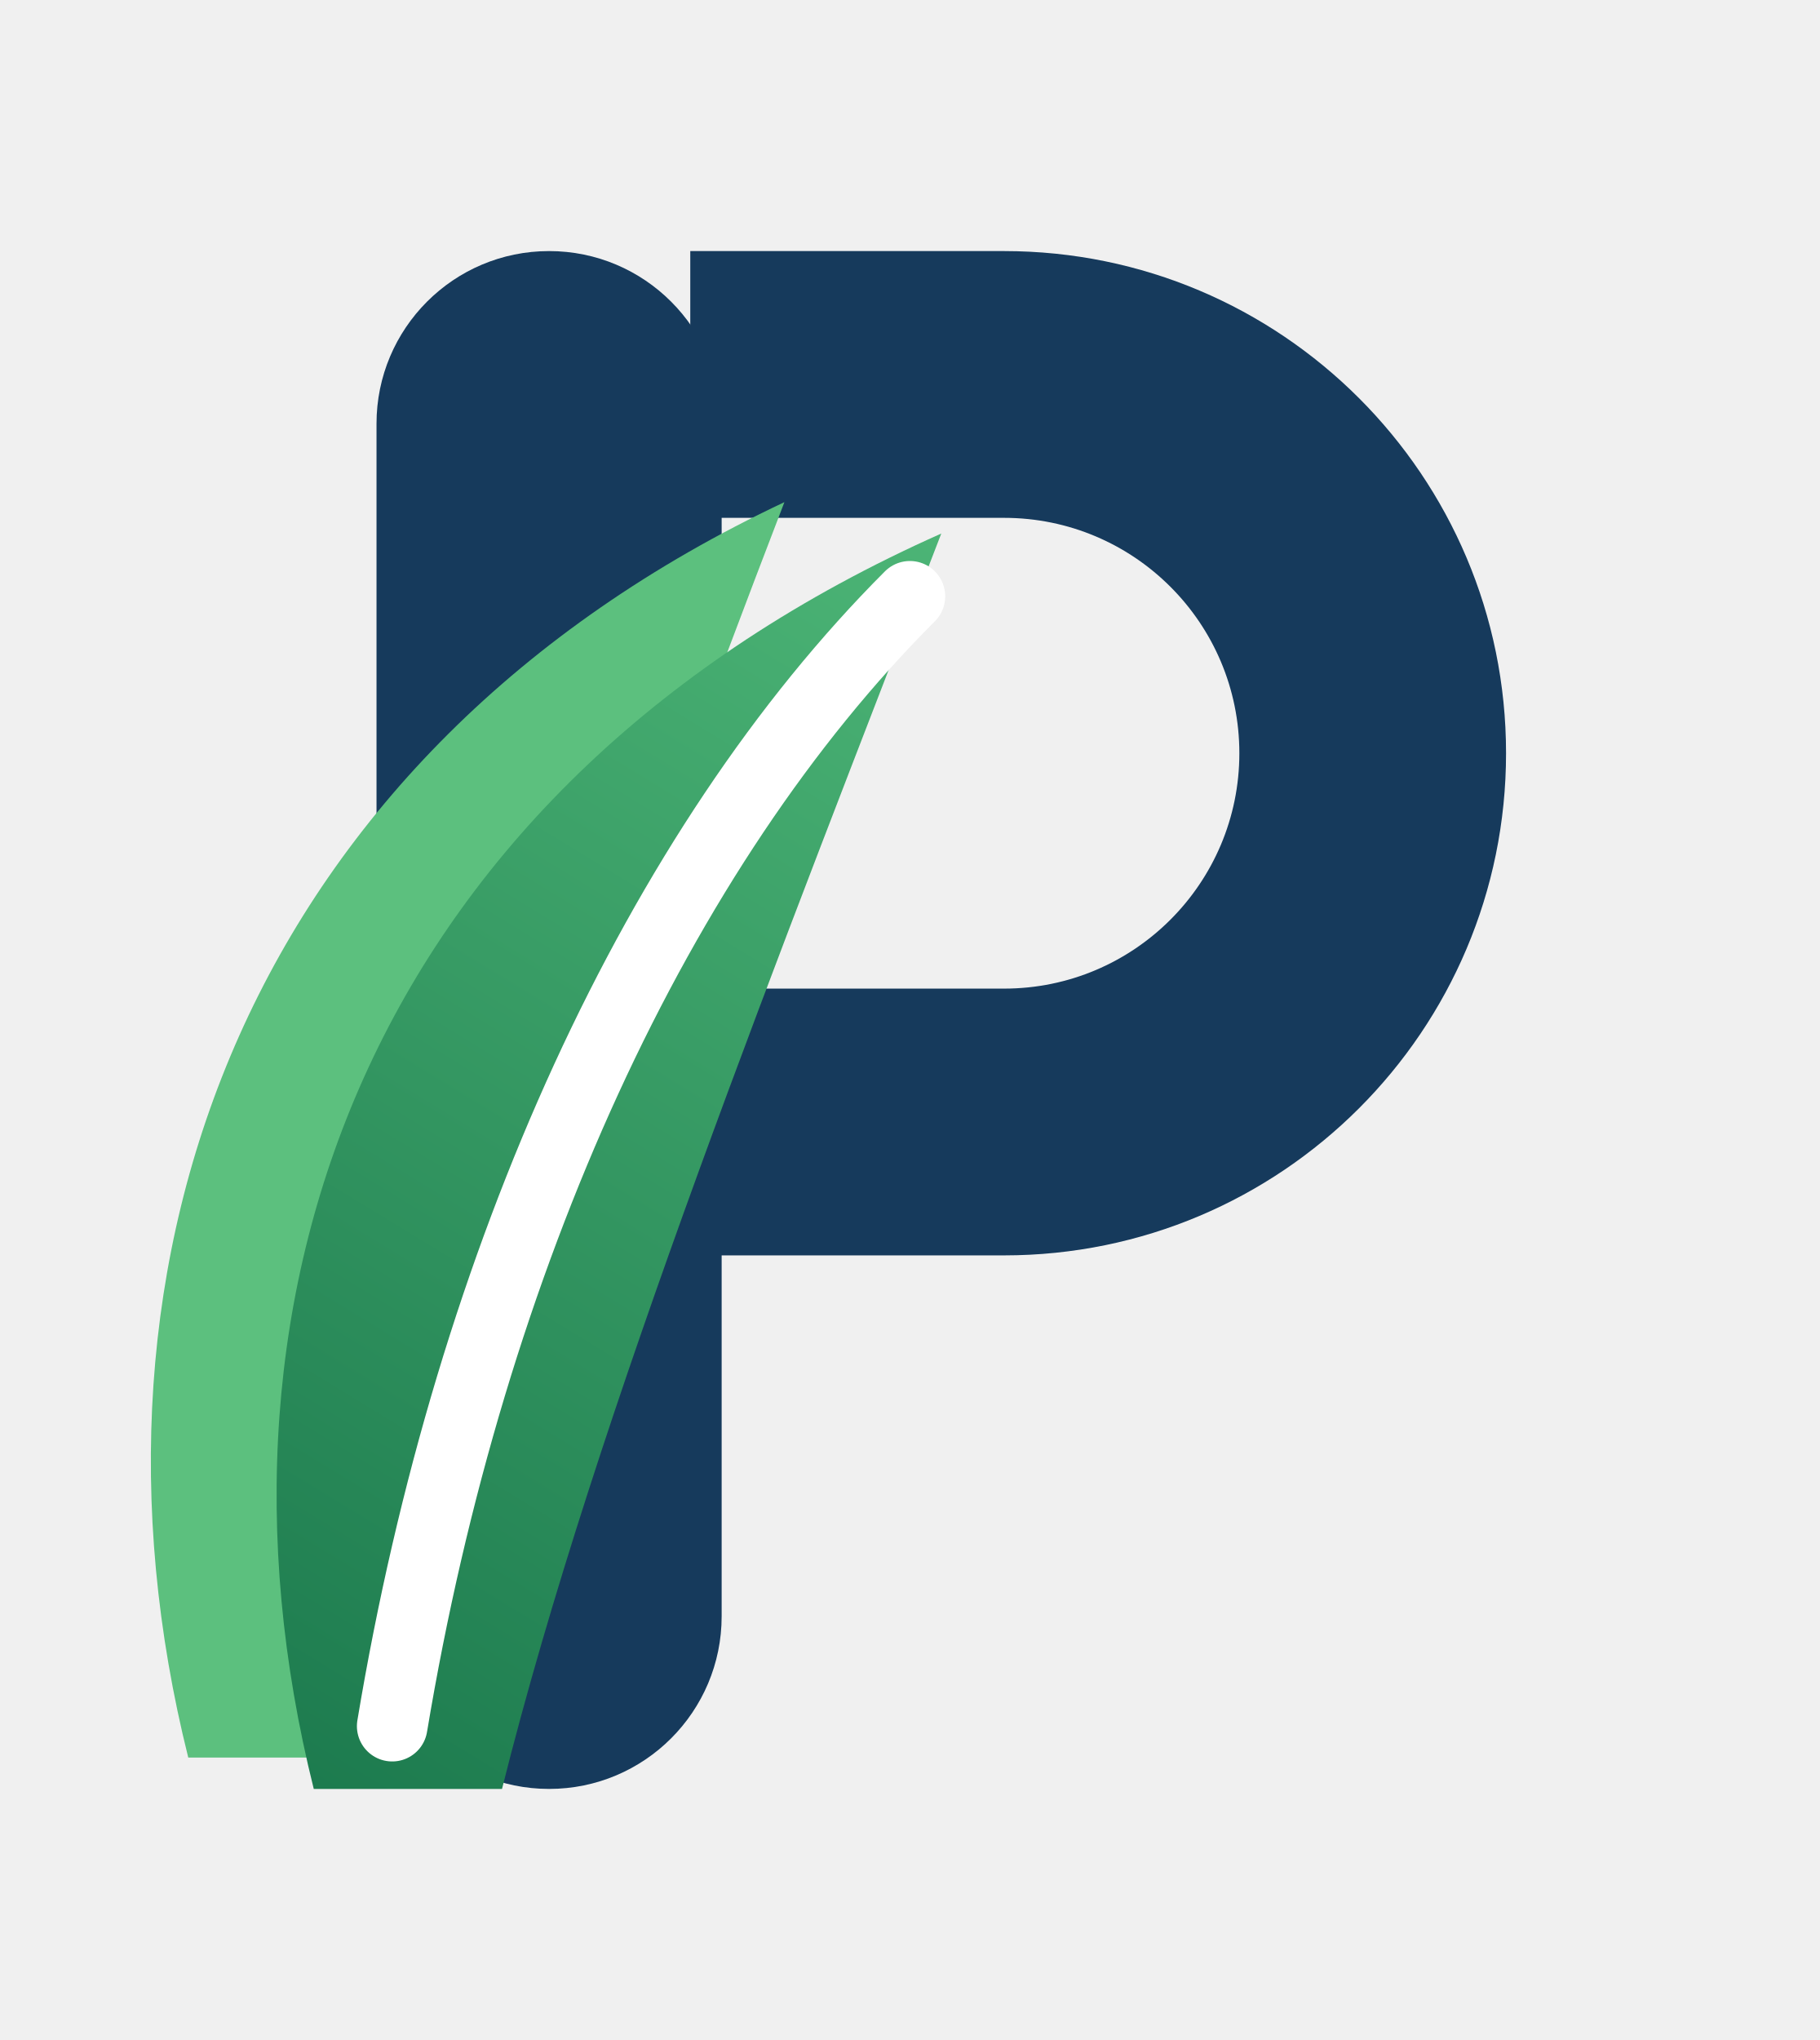
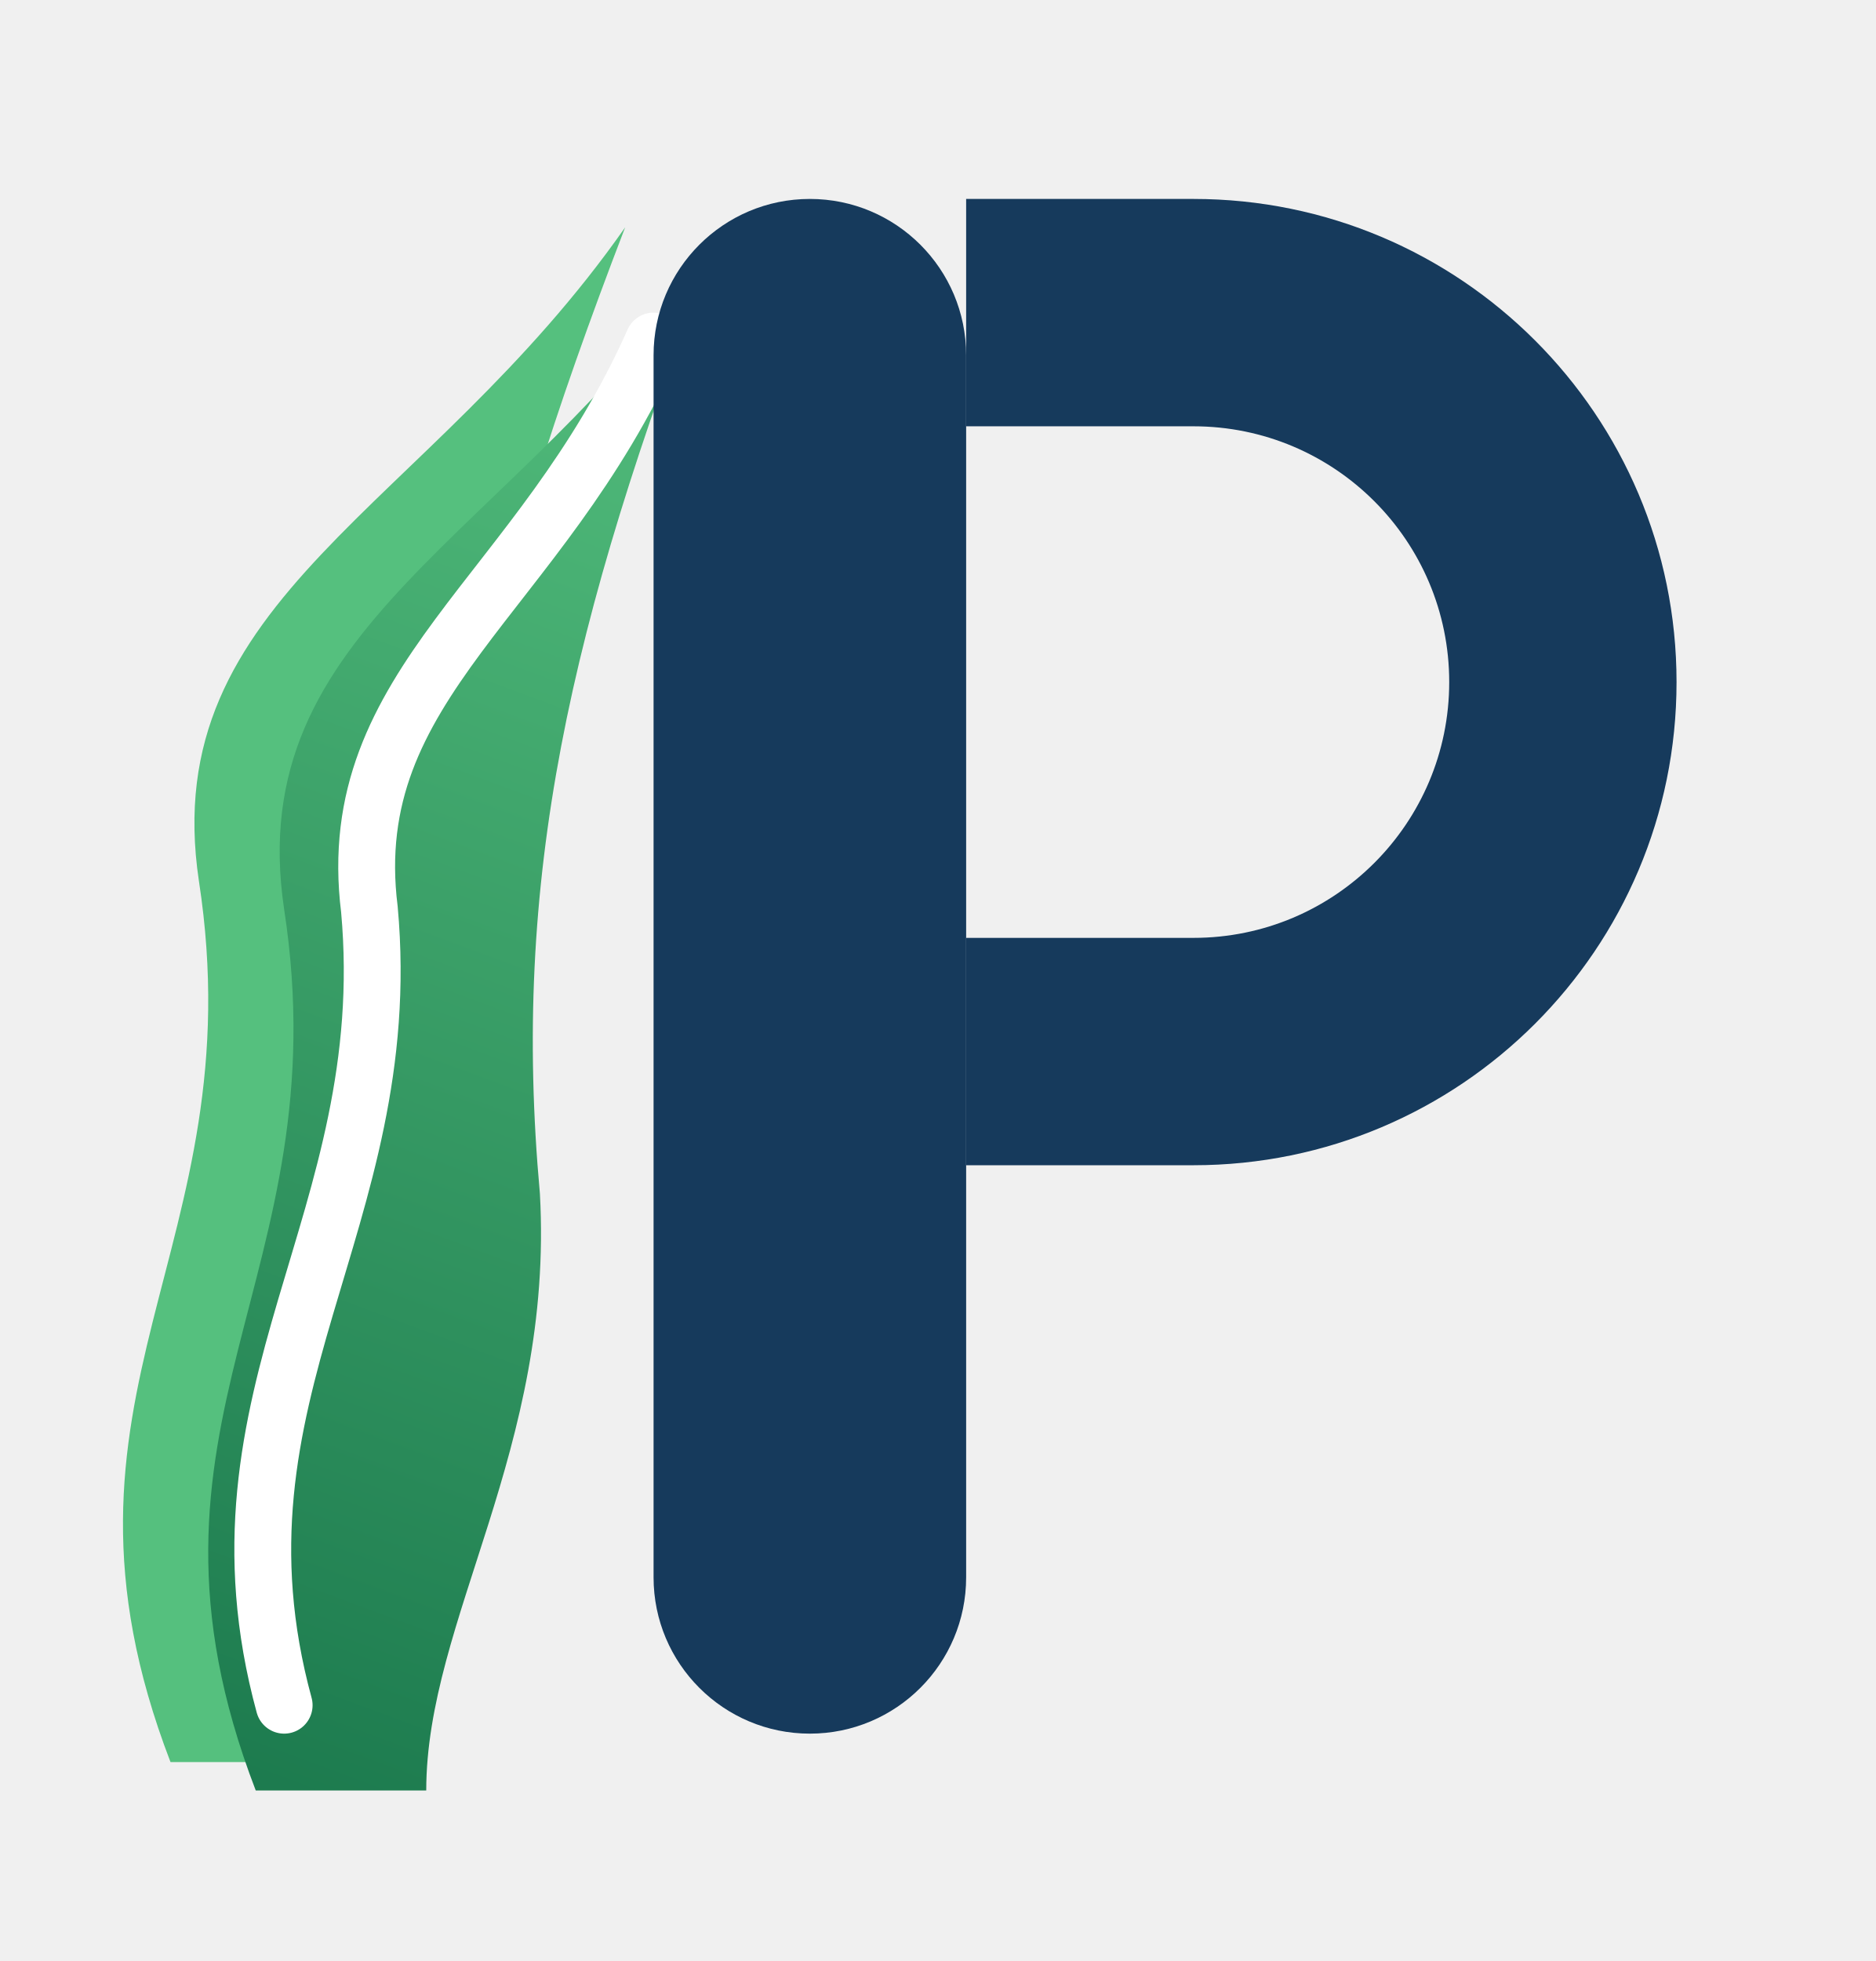
- <svg xmlns="http://www.w3.org/2000/svg" viewBox="0 0 116 130" fill="none">
+ <svg xmlns="http://www.w3.org/2000/svg" viewBox="0 0 132 138" fill="none">
  <defs>
-     <linearGradient id="pvleaf" x1="14" y1="112" x2="64" y2="30" gradientUnits="userSpaceOnUse">
+     <linearGradient id="pvleaf" x1="10" y1="124" x2="50" y2="16" gradientUnits="userSpaceOnUse">
      <stop offset="0" stop-color="#1c7a4e" />
-       <stop offset="1" stop-color="#4fb878" />
+       <stop offset="1" stop-color="#55c07e" />
    </linearGradient>
  </defs>
-   <rect x="24" y="16" width="22" height="98" rx="11" fill="#163a5c" />
-   <path d="M44 16 h20 a32 32 0 0 1 0 64 h-20 v-17 h20 a15 15 0 0 0 0 -30 h-20 z" fill="#163a5c" />
-   <path d="M12 112 C 4 80, 16 48, 50 32 C 40 58, 30 86, 24 112 Z" fill="#5cc07e" />
-   <path d="M20 114 C 12 82, 24 50, 60 34 C 50 60, 38 90, 32 114 Z" fill="url(#pvleaf)" />
-   <path d="M25 110 C 30 80, 42 54, 58 38" stroke="#ffffff" stroke-width="4.5" stroke-linecap="round" fill="none" />
+   <path d="M12 124 C 2 98, 18 88, 14 62 C 11 42, 30 36, 44 16 C 34 42, 30 60, 32 82 C 33 100, 24 112, 24 124 Z" fill="#55c07e" />
+   <path d="M18 126 C 8 100, 24 90, 20 64 C 17 44, 36 38, 50 18 C 40 44, 36 62, 38 84 C 39 102, 30 114, 30 126 Z" fill="url(#pvleaf)" />
+   <path d="M20 120 C 14 98, 28 86, 26 64 C 24 48, 38 42, 46 24" stroke="#ffffff" stroke-width="4" stroke-linecap="round" fill="none" />
+   <rect x="46" y="14" width="22" height="108" rx="11" fill="#163a5c" />
+   <path d="M68 14 h16 a34 34 0 0 1 0 68 h-16 v-16 h16 a18 18 0 0 0 0 -36 h-16 z" fill="#163a5c" />
</svg>
